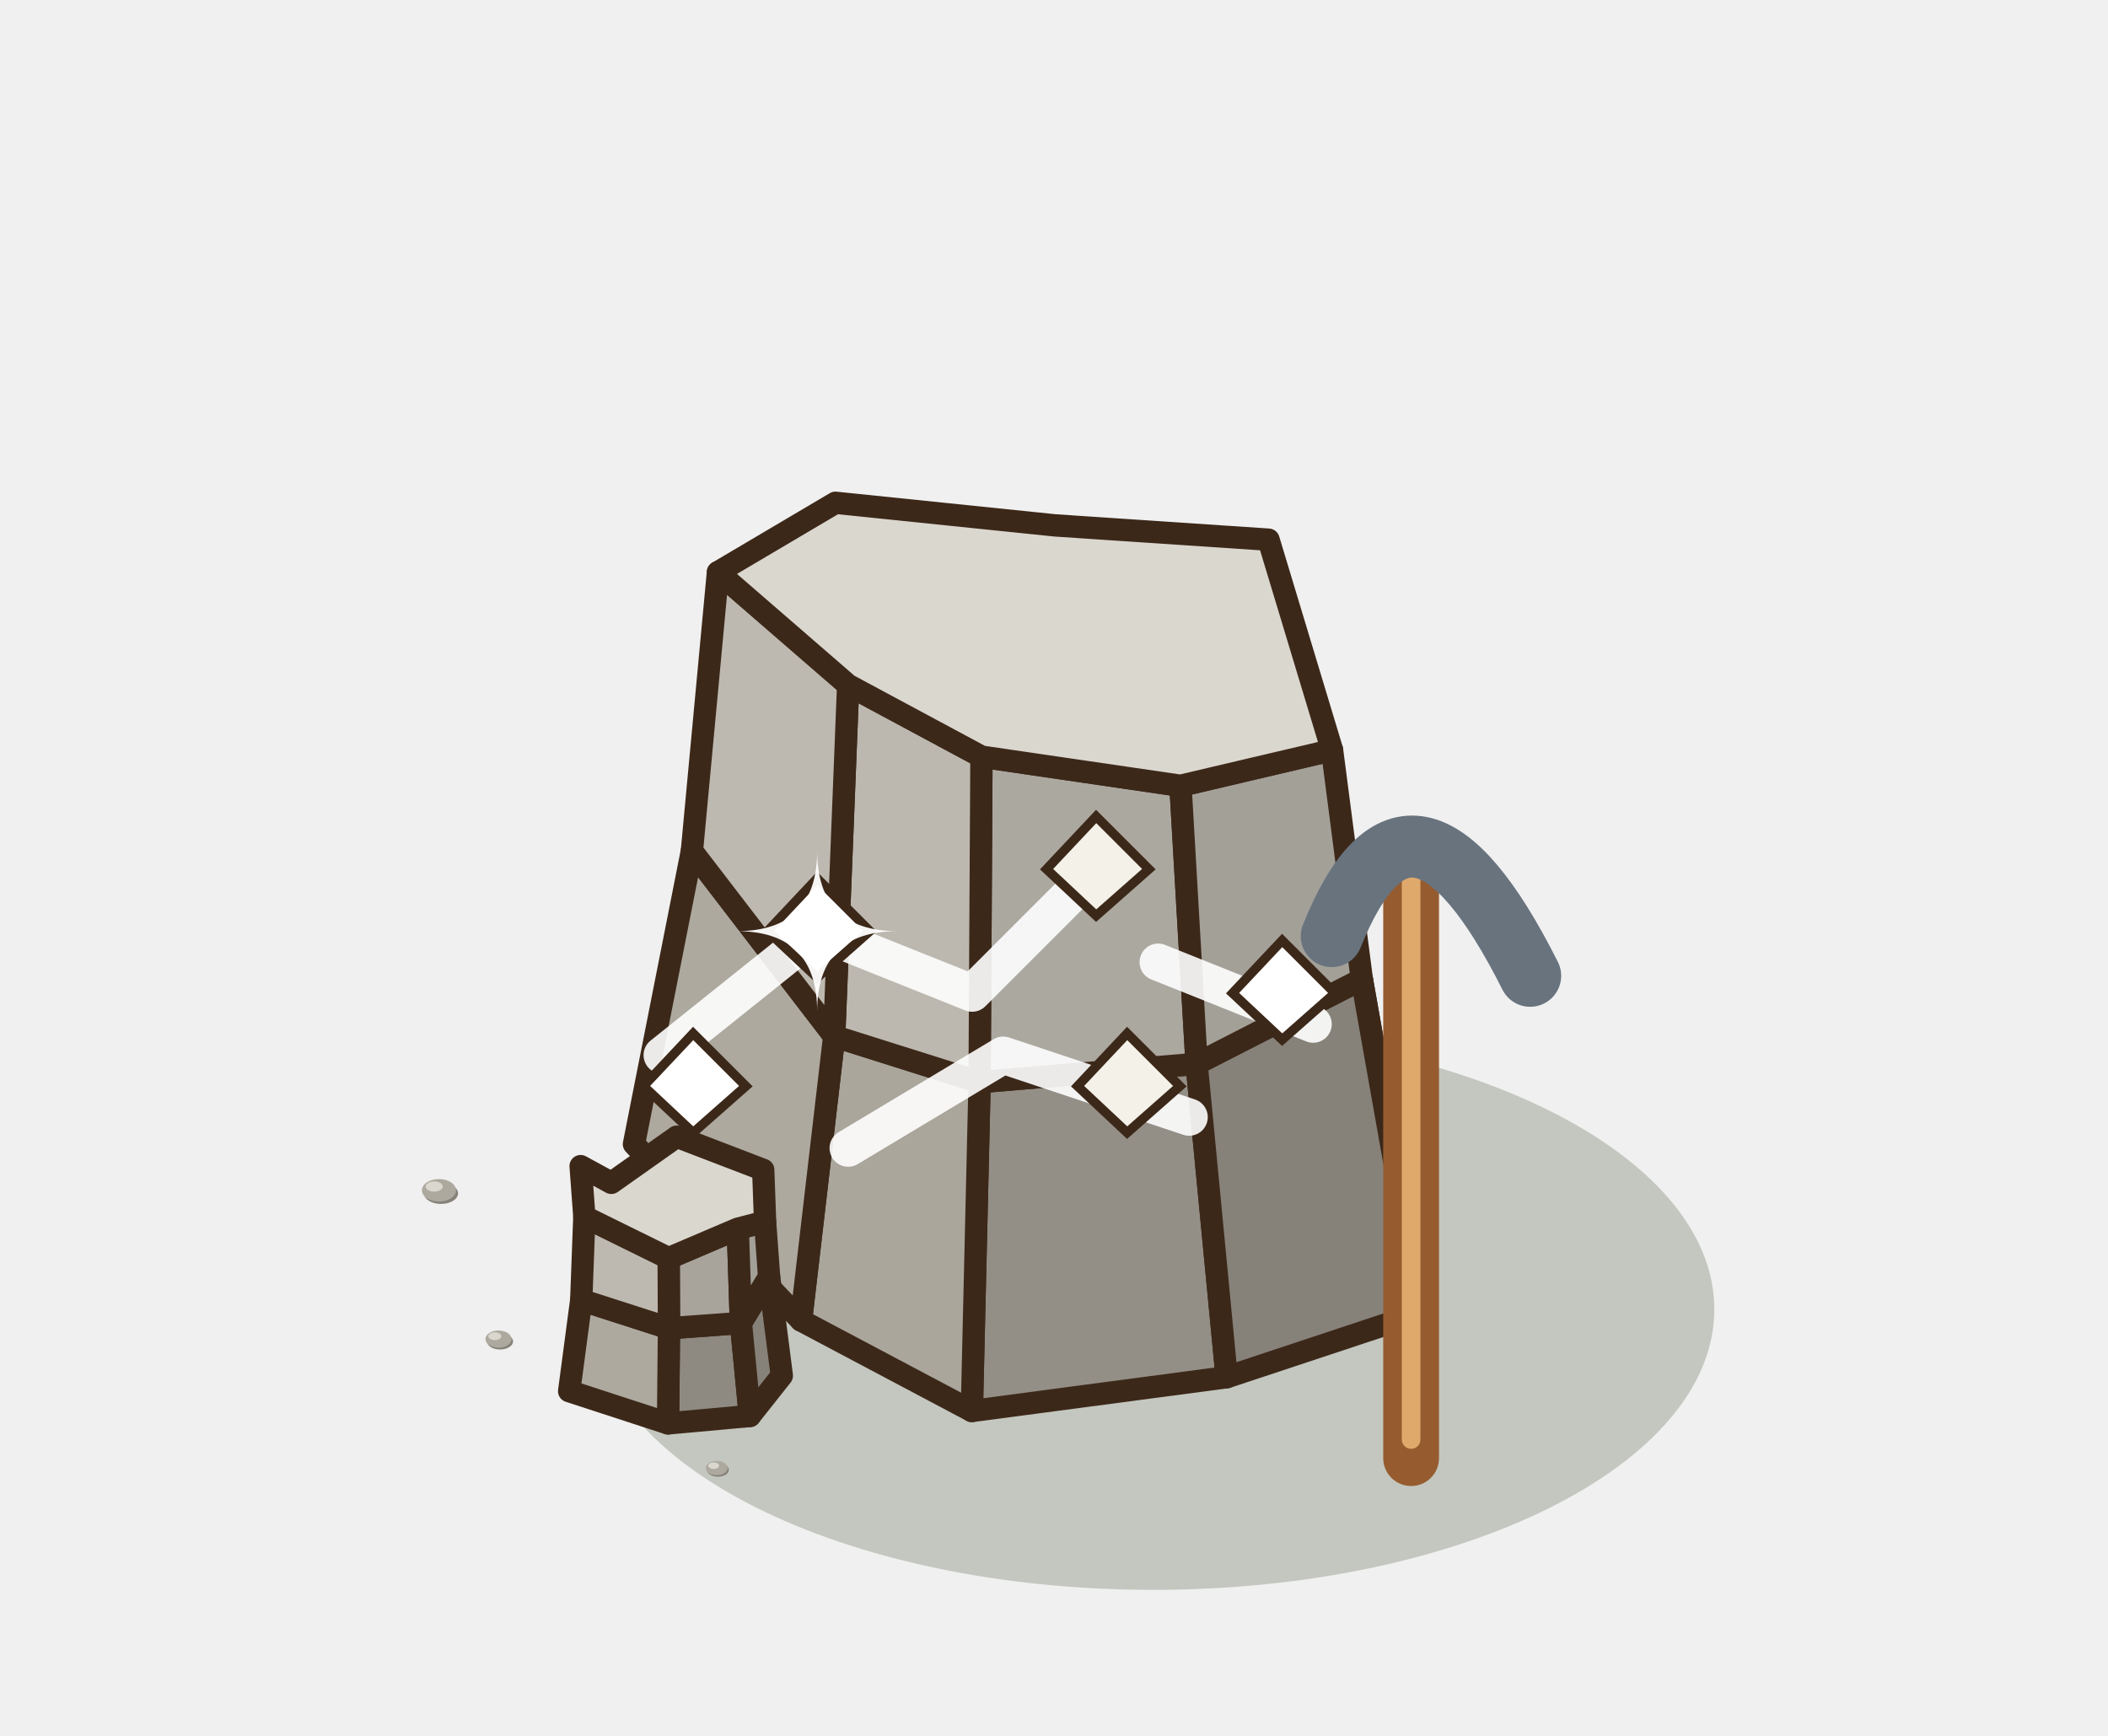
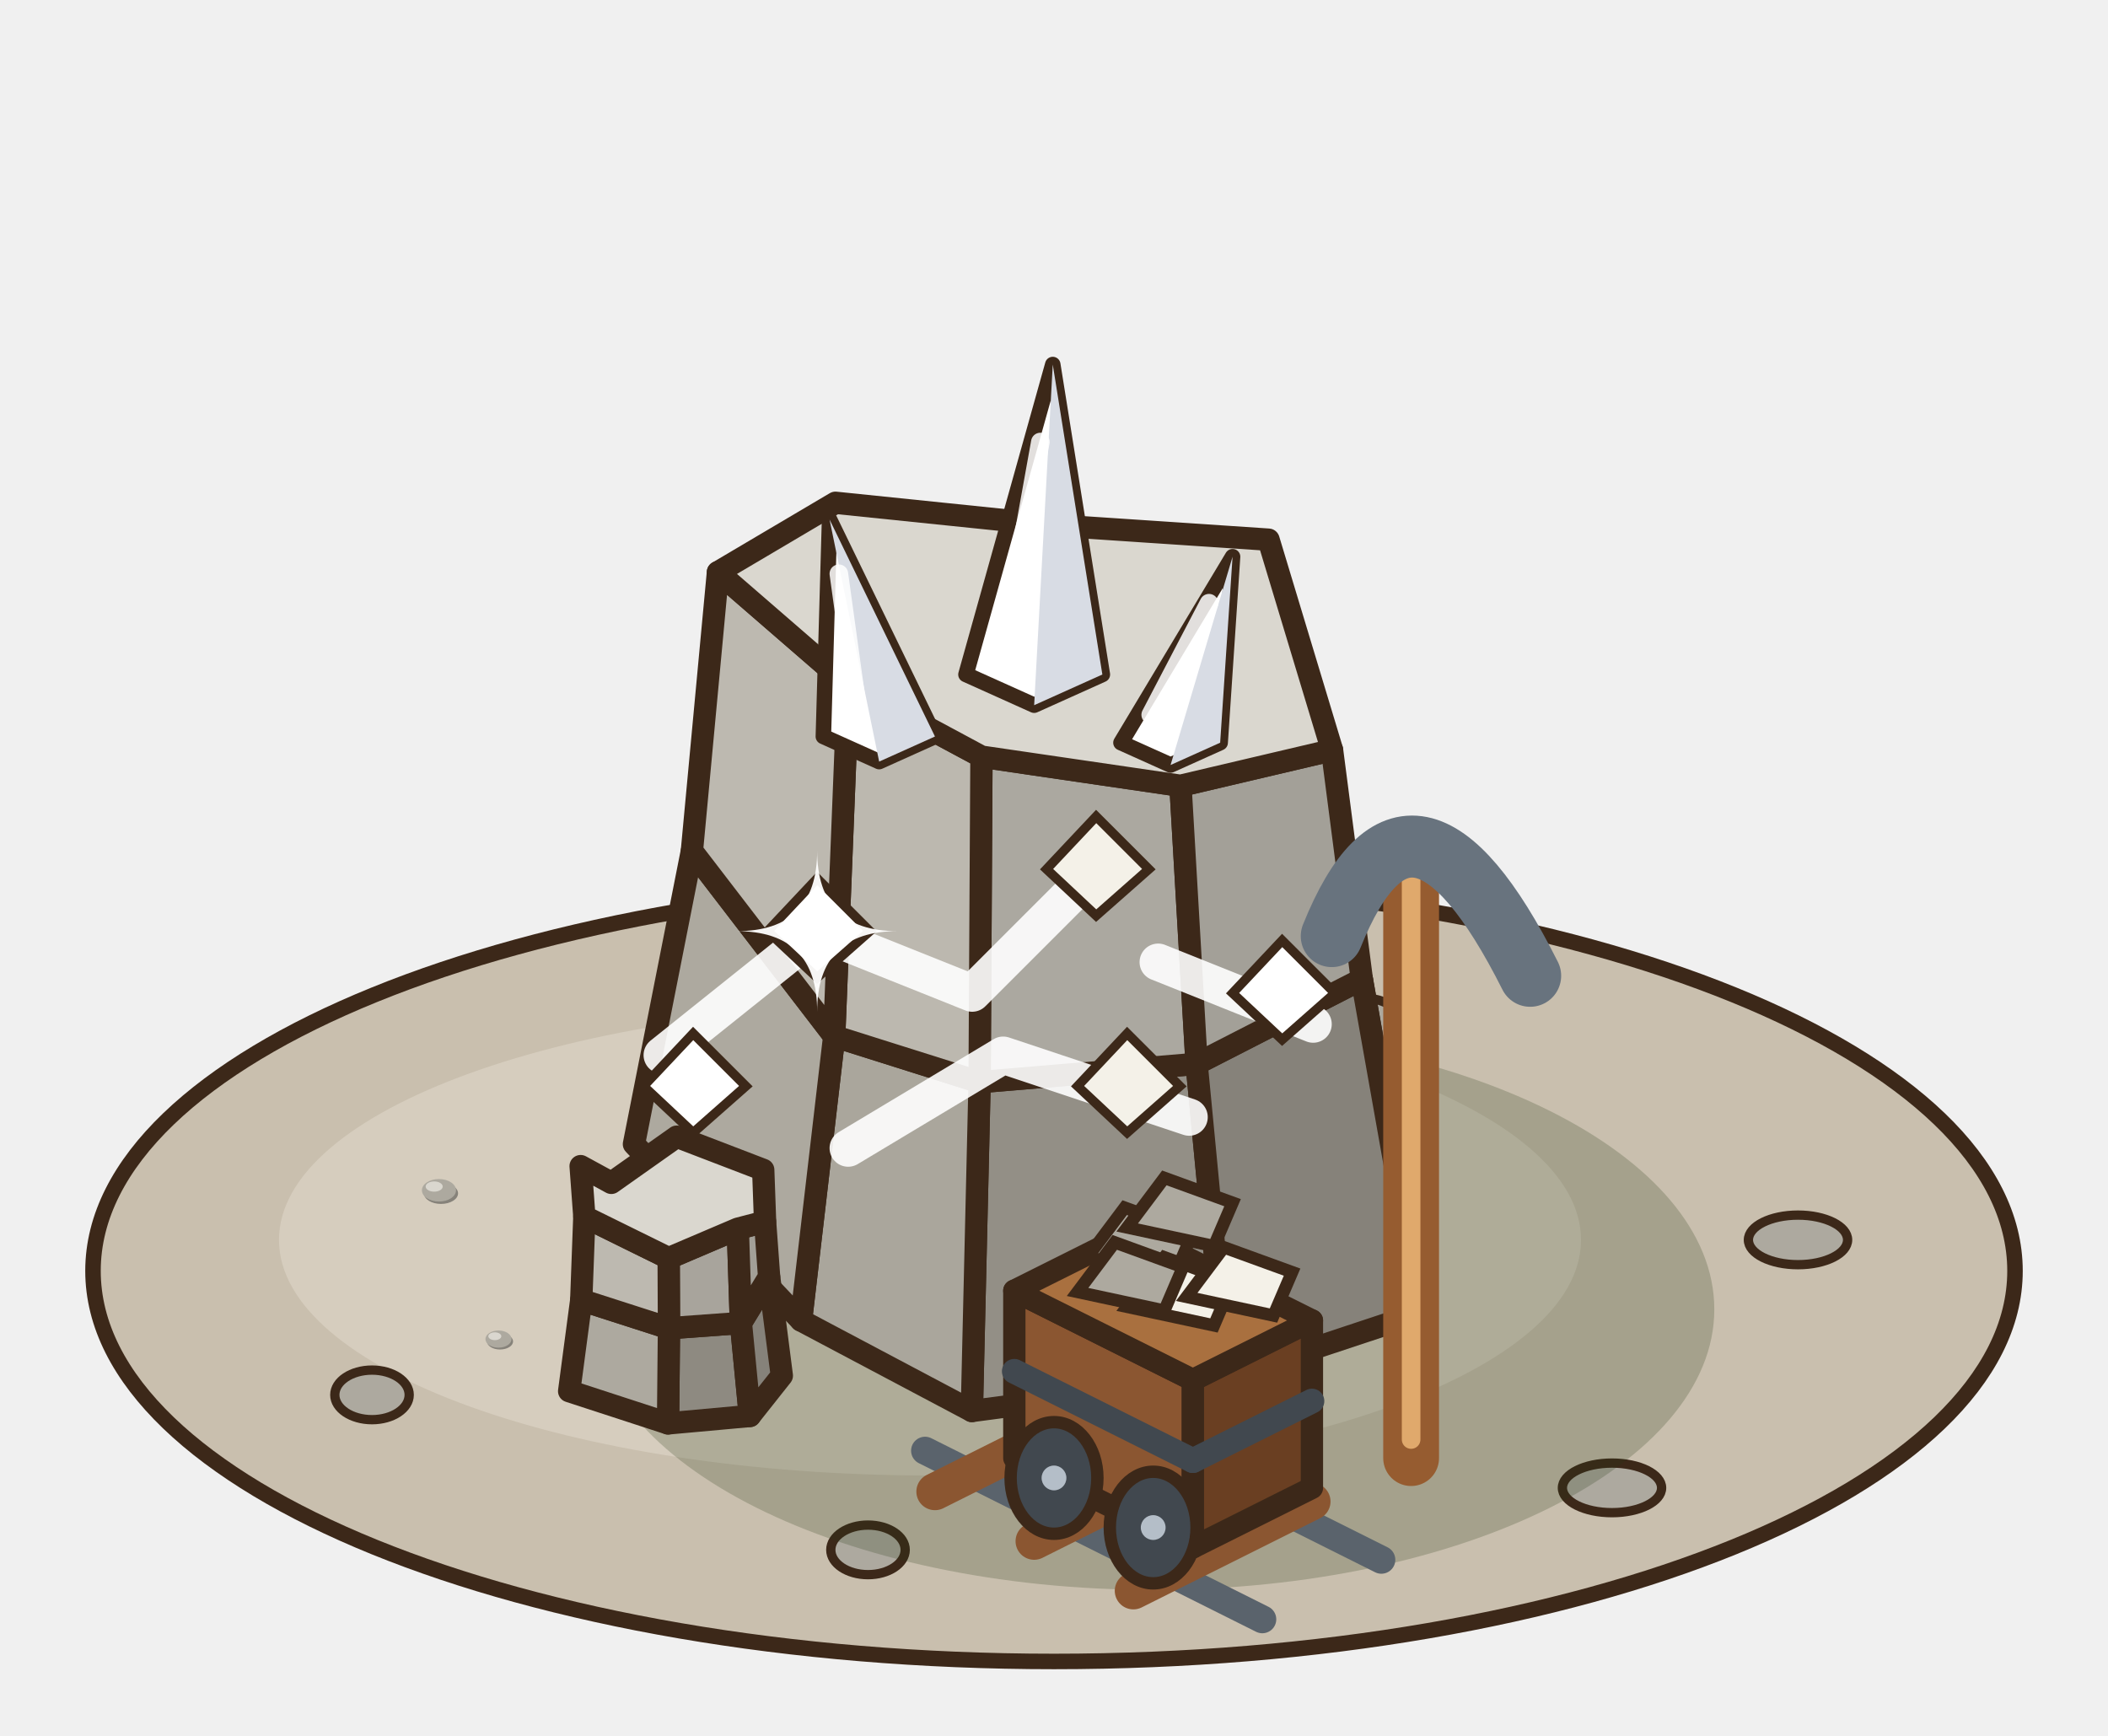
<svg xmlns="http://www.w3.org/2000/svg" width="85" height="70" viewBox="-42.5 -50 85 70">
  <g transform="scale(1.25)">
+     <ellipse cx="0" cy="1" rx="31" ry="12.6" fill="#C9BFAE" stroke="#3C2819" stroke-width="0.5" />
+     <ellipse cx="-4" cy="0" rx="21" ry="7.6" fill="#D6CDBE" />
+     <ellipse cx="-22" cy="5" rx="1.2" ry="0.8" fill="#ADA99F" stroke="#3C2819" stroke-width="0.3" />
+     <ellipse cx="18" cy="8" rx="1.6" ry="0.8" fill="#ADA99F" stroke="#3C2819" stroke-width="0.3" />
+     <ellipse cx="-6" cy="10" rx="1.2" ry="0.8" fill="#ADA99F" stroke="#3C2819" stroke-width="0.3" />
+     <ellipse cx="24" cy="0" rx="1.6" ry="0.8" fill="#ADA99F" stroke="#3C2819" stroke-width="0.3" />
+     <ellipse cx="10" cy="-7" rx="1.2" ry="0.8" fill="#ADA99F" stroke="#3C2819" stroke-width="0.3" />
    <ellipse cx="3.2" cy="2.24" rx="18.1" ry="9.05" fill="rgba(40,55,20,0.22)" />
    <polygon points="5.57,4.43 -2.65,5.52 -2.4,-5.09 4.6,-5.68" fill="#938f86" stroke="#3C2819" stroke-width="0.72" stroke-linejoin="round" />
    <polygon points="-2.65,5.52 -8.16,2.6 -7.09,-6.57 -2.4,-5.09" fill="#aaa69c" stroke="#3C2819" stroke-width="0.72" stroke-linejoin="round" />
    <polygon points="-8.16,2.6 -13.55,-3.09 -11.68,-12.55 -7.09,-6.57" fill="#ada99f" stroke="#3C2819" stroke-width="0.72" stroke-linejoin="round" />
    <polygon points="9.22,-3.68 11.84,2.35 9.93,-8.41 7.7,-13.01" fill="#86827a" stroke="#3C2819" stroke-width="0.72" stroke-linejoin="round" />
    <polygon points="11.84,2.35 5.57,4.43 4.6,-5.68 9.93,-8.41" fill="#86827a" stroke="#3C2819" stroke-width="0.72" stroke-linejoin="round" />
    <polygon points="4.6,-5.68 -2.4,-5.09 -2.34,-15.59 4.08,-14.65" fill="#aba8a0" stroke="#3C2819" stroke-width="0.72" stroke-linejoin="round" />
    <polygon points="-2.4,-5.09 -7.09,-6.57 -6.64,-17.9 -2.34,-15.59" fill="#bcb8af" stroke="#3C2819" stroke-width="0.72" stroke-linejoin="round" />
    <polygon points="-7.09,-6.57 -11.68,-12.55 -10.84,-21.54 -6.64,-17.9" fill="#bdb9b0" stroke="#3C2819" stroke-width="0.72" stroke-linejoin="round" />
    <polygon points="9.93,-8.41 4.6,-5.68 4.08,-14.65 8.97,-15.8" fill="#a3a098" stroke="#3C2819" stroke-width="0.72" stroke-linejoin="round" />
    <polygon points="4.08,-14.65 -2.34,-15.59 -6.64,-17.9 -10.84,-21.54 -7.05,-23.78 0.04,-23.05 6.92,-22.59 8.97,-15.8" fill="#DAD7CF" stroke="#3C2819" stroke-width="0.72" stroke-linejoin="round" />
    <polyline points="-12.64,-5.96 -7.64,-9.96 -2.64,-7.96 1.36,-11.96" fill="none" stroke="#FFFFFF" stroke-width="1.2" stroke-linejoin="round" stroke-linecap="round" opacity=".9" />
    <polyline points="-6.64,-2.96 -1.64,-5.96 4.36,-3.96" fill="none" stroke="#FFFFFF" stroke-width="1.2" stroke-linejoin="round" stroke-linecap="round" opacity=".9" />
    <polyline points="3.36,-8.96 8.36,-6.96" fill="none" stroke="#FFFFFF" stroke-width="1.2" stroke-linejoin="round" stroke-linecap="round" opacity=".9" />
    <polygon points="-7.64,-11.66 -5.94,-9.96 -7.64,-8.46 -9.24,-9.96" fill="#FFFFFF" stroke="#3C2819" stroke-width="0.3" />
    <polygon points="2.36,-6.66 4.06,-4.96 2.36,-3.46 0.76,-4.96" fill="#F4F1E8" stroke="#3C2819" stroke-width="0.3" />
    <polygon points="-11.64,-6.66 -9.94,-4.96 -11.64,-3.46 -13.24,-4.96" fill="#FFFFFF" stroke="#3C2819" stroke-width="0.3" />
    <polygon points="1.36,-13.66 3.06,-11.96 1.36,-10.46 -0.24,-11.96" fill="#F4F1E8" stroke="#3C2819" stroke-width="0.3" />
    <polygon points="7.36,-9.66 9.06,-7.96 7.36,-6.46 5.76,-7.96" fill="#FFFFFF" stroke="#3C2819" stroke-width="0.3" />
+     <polygon points="-7.44,-16.24 -5.64,-15.43 -3.84,-16.24 -7.24,-23.24" fill="#FFFFFF" stroke="#3C2819" stroke-width="0.5" stroke-linejoin="round" />
+     <polygon points="-5.64,-15.43 -3.84,-16.24 -7.24,-23.24" fill="#D8DCE4" />
+     <line x1="-6.36" y1="-17.29" x2="-6.94" y2="-21.49" stroke="rgba(255,255,255,.85)" stroke-width="0.6" stroke-linecap="round" />
+     <polygon points="-2.84,-18.24 -0.64,-17.25 1.56,-18.24 -0.04,-28.24" fill="#FFFFFF" stroke="#3C2819" stroke-width="0.5" stroke-linejoin="round" />
+     <polygon points="-0.64,-17.25 1.56,-18.24 -0.04,-28.24" fill="#D8DCE4" />
+     <line x1="-1.52" y1="-19.74" x2="-0.44" y2="-25.74" stroke="rgba(255,255,255,.85)" stroke-width="0.6" stroke-linecap="round" />
+     <polygon points="2.16,-16.04 3.76,-15.32 5.36,-16.04 5.76,-22.04" fill="#FFFFFF" stroke="#3C2819" stroke-width="0.5" stroke-linejoin="round" />
+     <polygon points="3.76,-15.32 5.36,-16.04 5.76,-22.04" fill="#D8DCE4" />
+     <line x1="3.12" y1="-16.94" x2="5" y2="-20.54" stroke="rgba(255,255,255,.85)" stroke-width="0.6" stroke-linecap="round" />
    <polygon points="-9.81,5.68 -12.45,5.92 -12.42,2.85 -10.1,2.68" fill="#8e8a81" stroke="#3C2819" stroke-width="0.72" stroke-linejoin="round" />
    <polygon points="-12.45,5.92 -15.64,4.88 -15.25,1.94 -12.42,2.85" fill="#ada99f" stroke="#3C2819" stroke-width="0.72" stroke-linejoin="round" />
    <polygon points="-8.78,4.38 -9.81,5.68 -10.1,2.68 -9.19,1.19" fill="#86827a" stroke="#3C2819" stroke-width="0.72" stroke-linejoin="round" />
    <polygon points="-10.1,2.68 -12.42,2.85 -12.43,0.59 -10.2,-0.36" fill="#a8a49c" stroke="#3C2819" stroke-width="0.72" stroke-linejoin="round" />
    <polygon points="-12.42,2.85 -15.25,1.94 -15.15,-0.75 -12.43,0.59" fill="#bdb9b0" stroke="#3C2819" stroke-width="0.72" stroke-linejoin="round" />
    <polygon points="-9.19,1.19 -10.1,2.68 -10.2,-0.36 -9.32,-0.59" fill="#a3a098" stroke="#3C2819" stroke-width="0.72" stroke-linejoin="round" />
    <polygon points="-10.2,-0.36 -12.43,0.59 -15.15,-0.75 -15.27,-2.38 -14.28,-1.84 -12.17,-3.33 -9.38,-2.26 -9.32,-0.59" fill="#DAD7CF" stroke="#3C2819" stroke-width="0.72" stroke-linejoin="round" />
    <line x1="11.52" y1="7.04" x2="11.52" y2="-11.16" stroke="#965C30" stroke-width="1.8" stroke-linecap="round" />
    <line x1="11.52" y1="6.44" x2="11.52" y2="-11.76" stroke="#E0A96C" stroke-width="0.6" stroke-linecap="round" />
    <path d="M8.96,-9.8 Q11.52,-16.16 15.36,-8.52" stroke="#68737E" stroke-width="2" fill="none" stroke-linecap="round" />
    <ellipse cx="-19.774" cy="-1.501" rx="0.55" ry="0.341" fill="#86827A" />
    <ellipse cx="-19.84" cy="-1.6" rx="0.55" ry="0.363" fill="#ADA99F" />
    <ellipse cx="-19.994" cy="-1.721" rx="0.275" ry="0.165" fill="#DAD7CF" />
    <ellipse cx="-17.87" cy="3.276" rx="0.42" ry="0.26" fill="#86827A" />
    <ellipse cx="-17.92" cy="3.2" rx="0.42" ry="0.277" fill="#ADA99F" />
    <ellipse cx="-18.038" cy="3.108" rx="0.21" ry="0.126" fill="#DAD7CF" />
-     <ellipse cx="-10.838" cy="7.423" rx="0.35" ry="0.217" fill="#86827A" />
-     <ellipse cx="-10.88" cy="7.36" rx="0.35" ry="0.231" fill="#ADA99F" />
-     <ellipse cx="-10.978" cy="7.283" rx="0.175" ry="0.105" fill="#DAD7CF" />
+     <line x1="-0.32" y1="4.88" x2="10.56" y2="10.32" stroke="#5A636C" stroke-width="0.9" stroke-linecap="round" />
+     <line x1="-4.16" y1="6.8" x2="6.72" y2="12.24" stroke="#5A636C" stroke-width="0.9" stroke-linecap="round" />
+     <line x1="1.92" y1="5.24" x2="-3.84" y2="8.12" stroke="#8B5631" stroke-width="1.2" stroke-linecap="round" />
+     <line x1="5.12" y1="6.84" x2="-0.64" y2="9.72" stroke="#8B5631" stroke-width="1.2" stroke-linecap="round" />
+     <line x1="8.32" y1="8.44" x2="2.56" y2="11.32" stroke="#8B5631" stroke-width="1.2" stroke-linecap="round" />
+     <polygon points="-1.28,7.04 4.48,9.92 4.48,4.52 -1.28,1.64" fill="#8B5631" stroke="#3C2819" stroke-width="0.72" stroke-linejoin="round" />
+     <polygon points="8.32,8 4.48,9.92 4.48,4.52 8.32,2.6" fill="#6A3F22" stroke="#3C2819" stroke-width="0.72" stroke-linejoin="round" />
+     <polygon points="2.56,-0.28 8.32,2.6 4.48,4.52 -1.28,1.64" fill="#A9703F" stroke="#3C2819" stroke-width="0.72" stroke-linejoin="round" />
+     <line x1="-1.28" y1="4.24" x2="4.48" y2="7.12" stroke="#41484F" stroke-width="0.8" stroke-linecap="round" />
+     <line x1="4.48" y1="7.12" x2="8.32" y2="5.2" stroke="#41484F" stroke-width="0.8" stroke-linecap="round" />
+     <ellipse cx="0" cy="7.68" rx="1.4" ry="1.8" fill="#41484F" stroke="#3C2819" stroke-width="0.4" />
+     <circle cx="0" cy="7.68" r="0.4" fill="#B4BEC8" />
+     <ellipse cx="3.2" cy="9.28" rx="1.4" ry="1.8" fill="#41484F" stroke="#3C2819" stroke-width="0.4" />
+     <circle cx="3.2" cy="9.28" r="0.4" fill="#B4BEC8" />
+     <polygon points="1.08,0.56 2.28,-1.04 4.48,-0.24 3.88,1.16" fill="#ADA99F" stroke="#3C2819" stroke-width="0.4" />
+     <polygon points="2.36,2.16 3.56,0.56 5.76,1.36 5.16,2.76" fill="#F4F1E8" stroke="#3C2819" stroke-width="0.4" />
+     <polygon points="0.76,1.68 1.96,0.08 4.16,0.88 3.56,2.28" fill="#ADA99F" stroke="#3C2819" stroke-width="0.4" />
+     <polygon points="4.28,1.84 5.48,0.24 7.68,1.04 7.08,2.44" fill="#F4F1E8" stroke="#3C2819" stroke-width="0.4" />
+     <polygon points="2.36,-0.4 3.56,-2 5.76,-1.2 5.16,0.2" fill="#ADA99F" stroke="#3C2819" stroke-width="0.4" />
    <path d="M-7.64,-12.56 Q-7.64,-9.96 -5.04,-9.96 Q-7.64,-9.96 -7.64,-7.36 Q-7.64,-9.96 -10.24,-9.96 Q-7.64,-9.96 -7.64,-12.56 Z" fill="#FFFFFF" opacity="0.95" />
  </g>
</svg>
